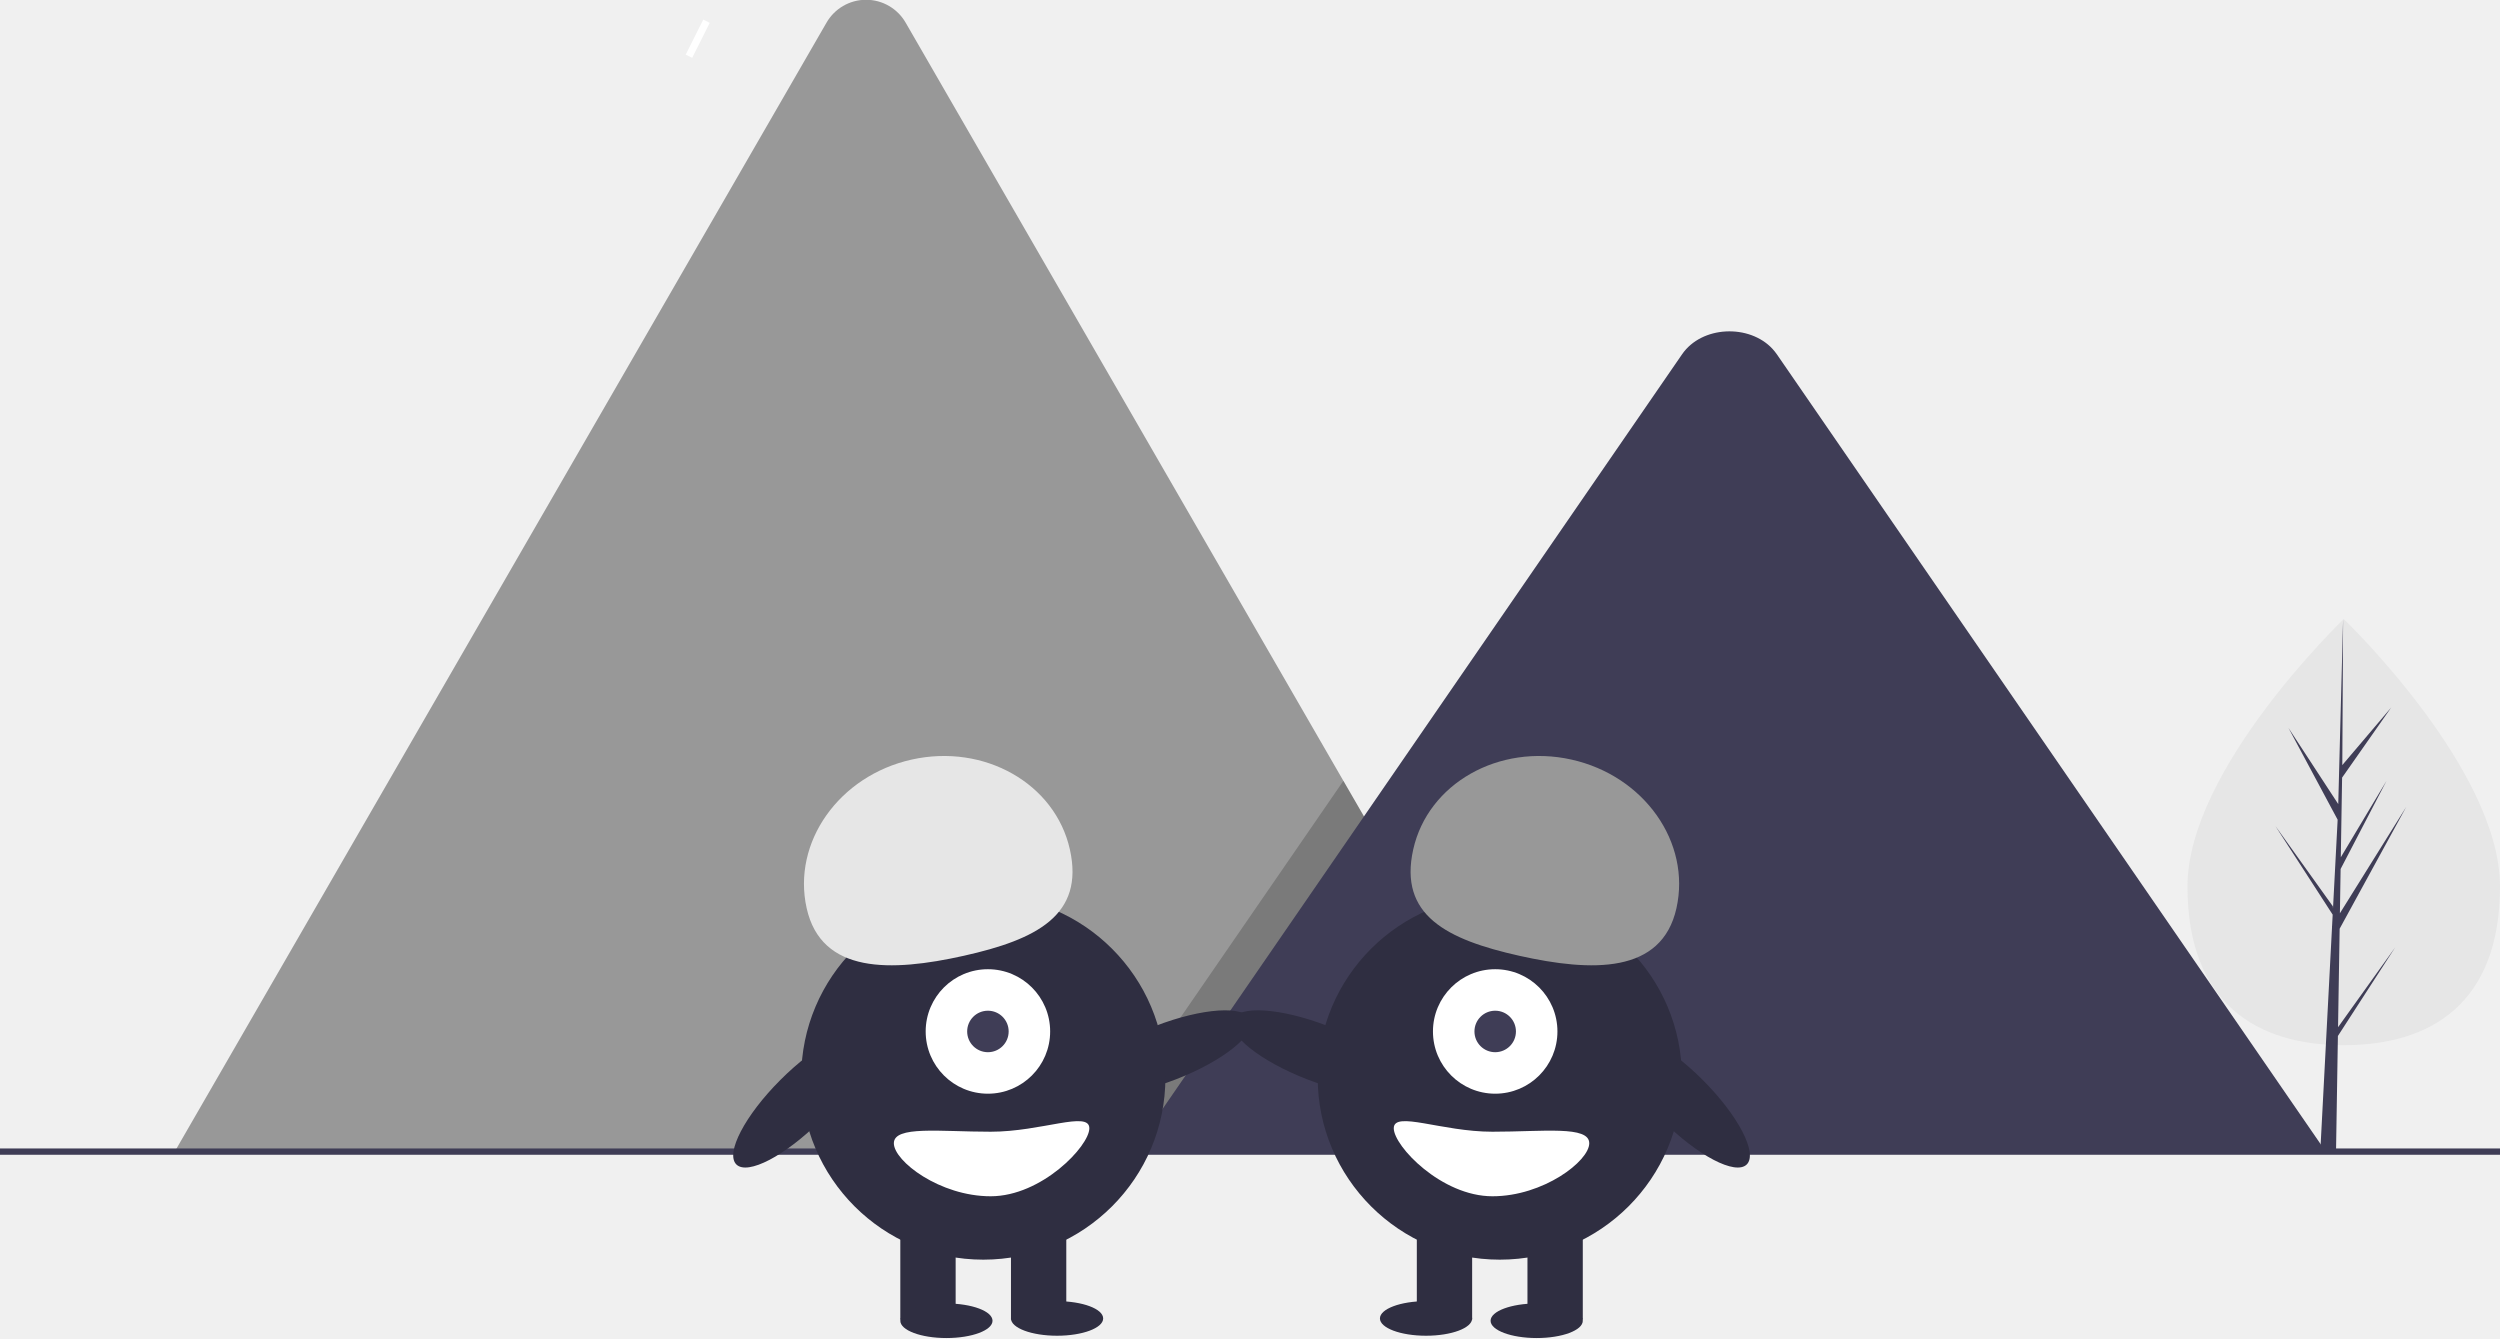
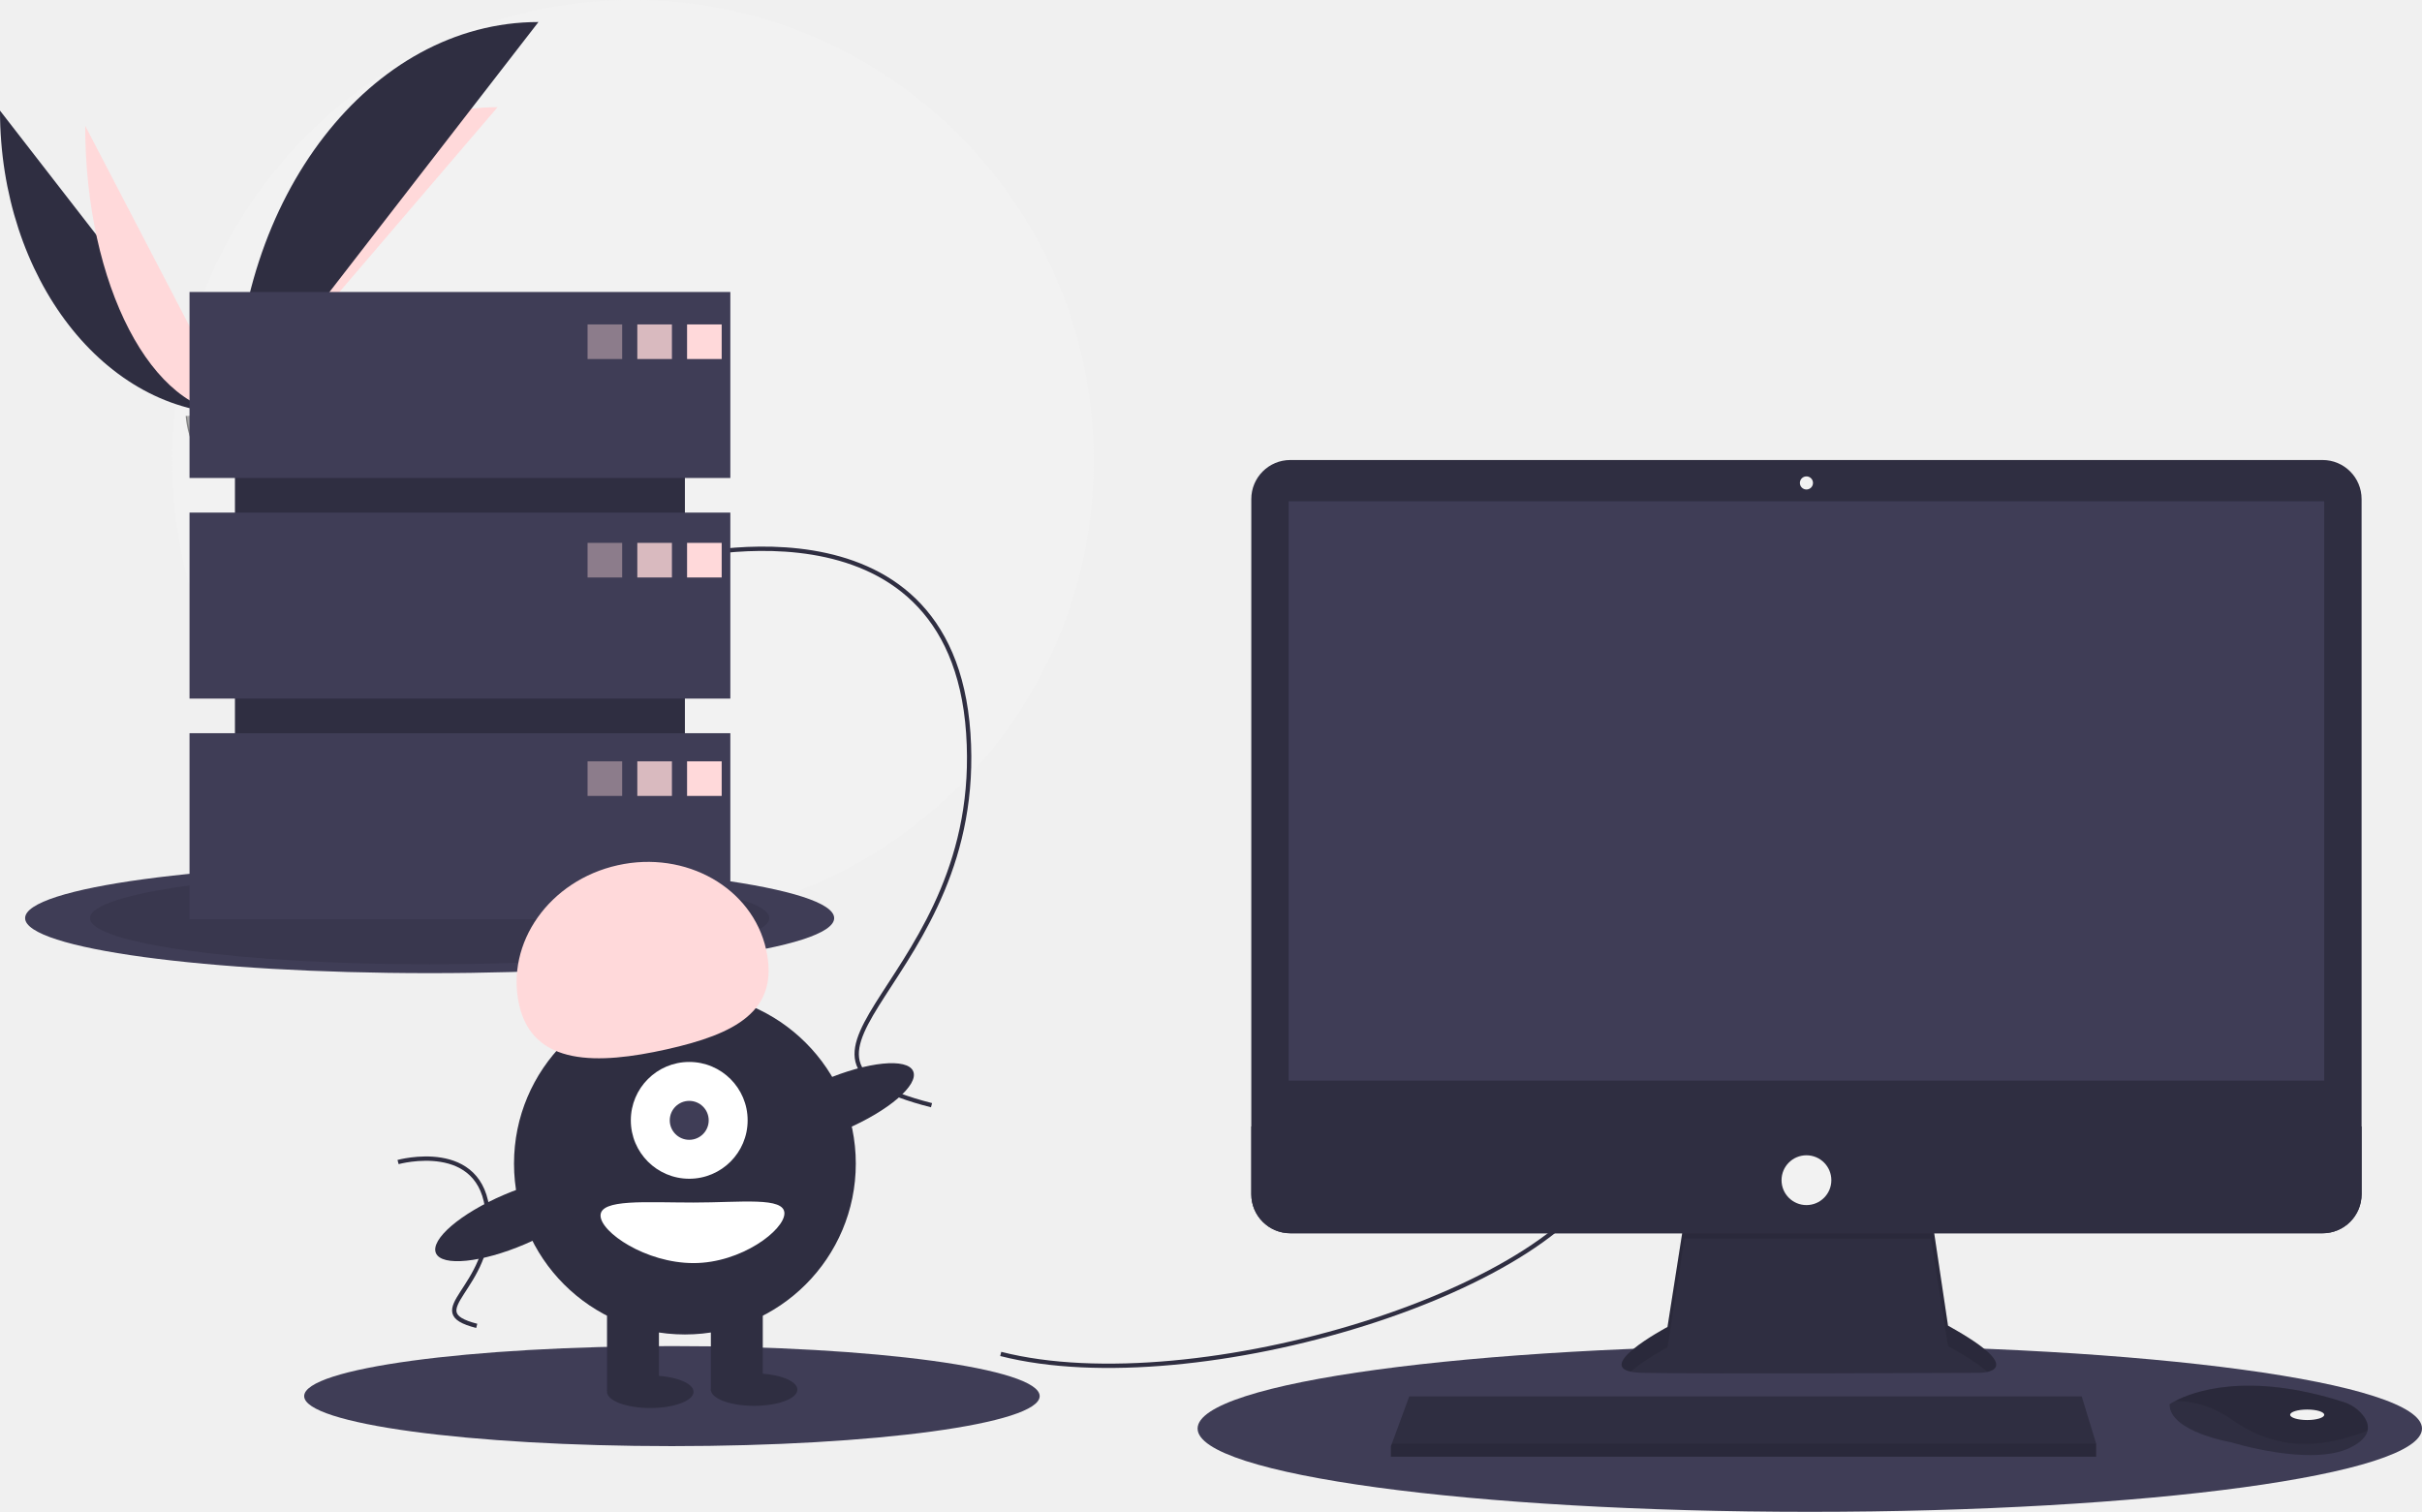
- <svg xmlns="http://www.w3.org/2000/svg" data-name="Layer 1" width="888" height="475.271" viewBox="0 0 888 475.271">
-   <rect x="402.544" y="219.173" width="2.573" height="13.894" transform="translate(-11.71503 -369.4491) rotate(26.64397)" fill="#fff" />
-   <path d="M709.43,621.817h-489.679a9.988,9.988,0,0,1-1.83-.145l231.596-401.157a16.216,16.216,0,0,1,28.227,0L633.173,489.723l7.446,12.882Z" transform="translate(-156 -212.3646)" fill="#989898" />
-   <polygon points="553.43 409.452 386.241 409.452 468.314 290.239 474.22 281.652 477.173 277.358 484.619 290.239 553.43 409.452" opacity="0.2" />
-   <path d="M982.079,621.365H558.547l82.072-119.213,5.906-8.588L753.473,338.207c7.011-10.182,23.879-10.816,32.122-1.92a19.328,19.328,0,0,1,1.54,1.92Z" transform="translate(-156 -212.3646)" fill="#3f3d56" />
-   <rect y="407.933" width="888" height="2.241" fill="#3f3d56" />
-   <ellipse cx="570.057" cy="586.267" rx="32.342" ry="10.153" transform="translate(-329.2885 33.15083) rotate(-21.1763)" fill="#2f2e41" />
-   <circle cx="349.27" cy="382.748" r="64.684" fill="#2f2e41" />
-   <rect x="319.794" y="433.513" width="19.651" height="35.208" fill="#2f2e41" />
-   <rect x="359.095" y="433.513" width="19.651" height="35.208" fill="#2f2e41" />
-   <ellipse cx="336.169" cy="469.13" rx="16.376" ry="6.141" fill="#2f2e41" />
-   <ellipse cx="375.471" cy="468.311" rx="16.376" ry="6.141" fill="#2f2e41" />
-   <circle cx="350.907" cy="366.373" r="22.107" fill="#fff" />
-   <circle cx="350.907" cy="366.373" r="7.369" fill="#3f3d56" />
-   <path d="M442.524,534.959c-5.223-23.391,11.473-47.026,37.291-52.791s50.982,8.524,56.205,31.914-11.888,32.018-37.706,37.782S447.747,558.349,442.524,534.959Z" transform="translate(-156 -212.3646)" fill="#e6e6e6" />
-   <ellipse cx="440.414" cy="603.099" rx="32.342" ry="10.153" transform="translate(-453.4613 275.6989) rotate(-45)" fill="#2f2e41" />
-   <path d="M473.497,618.448c0,6.331,16.301,18.832,34.389,18.832s35.048-17.823,35.048-24.154-16.96,1.228-35.048,1.228S473.497,612.117,473.497,618.448Z" transform="translate(-156 -212.3646)" fill="#fff" />
-   <ellipse cx="623.943" cy="586.267" rx="10.153" ry="32.342" transform="translate(-304.1281 743.9303) rotate(-68.8237)" fill="#2f2e41" />
-   <circle cx="532.73" cy="382.748" r="64.684" fill="#2f2e41" />
-   <rect x="698.556" y="645.877" width="19.651" height="35.208" transform="translate(1260.762 1114.598) rotate(-180)" fill="#2f2e41" />
-   <rect x="659.254" y="645.877" width="19.651" height="35.208" transform="translate(1182.159 1114.598) rotate(-180)" fill="#2f2e41" />
-   <ellipse cx="545.831" cy="469.13" rx="16.376" ry="6.141" fill="#2f2e41" />
-   <ellipse cx="506.529" cy="468.311" rx="16.376" ry="6.141" fill="#2f2e41" />
-   <circle cx="531.093" cy="366.373" r="22.107" fill="#fff" />
-   <circle cx="531.093" cy="366.373" r="7.369" fill="#3f3d56" />
-   <path d="M751.476,534.959c5.223-23.391-11.473-47.026-37.291-52.791s-50.982,8.524-56.205,31.914,11.888,32.018,37.706,37.782S746.253,558.349,751.476,534.959Z" transform="translate(-156 -212.3646)" fill="#989898" />
-   <ellipse cx="753.586" cy="603.099" rx="10.153" ry="32.342" transform="translate(-361.7354 497.1447) rotate(-45)" fill="#2f2e41" />
-   <path d="M720.503,618.448c0,6.331-16.301,18.832-34.389,18.832s-35.048-17.823-35.048-24.154,16.96,1.228,35.048,1.228S720.503,612.117,720.503,618.448Z" transform="translate(-156 -212.3646)" fill="#fff" />
-   <path d="M1044,527.227c0,41.801-24.85,56.397-55.504,56.397s-55.504-14.595-55.504-56.397,55.504-94.979,55.504-94.979S1044,485.426,1044,527.227Z" transform="translate(-156 -212.3646)" fill="#e6e6e6" />
-   <polygon points="830.474 364.865 831.042 329.881 854.699 286.601 831.131 324.393 831.387 308.663 847.691 277.35 831.454 304.5 831.454 304.5 831.914 276.209 849.373 251.28 831.986 271.76 832.273 219.884 830.469 288.559 830.617 285.726 812.866 258.555 830.332 291.164 828.678 322.761 828.629 321.922 808.166 293.329 828.567 324.885 828.36 328.836 828.323 328.896 828.34 329.22 824.144 409.383 829.751 409.383 830.423 367.977 850.775 336.499 830.474 364.865" fill="#3f3d56" />
+ <svg xmlns="http://www.w3.org/2000/svg" data-name="Layer 1" width="1119.609" height="699" viewBox="0 0 1119.609 699">
+   <circle cx="292.609" cy="213" r="213" fill="#f2f2f2" />
+   <path d="M31.391,151.642c0,77.498,48.618,140.208,108.701,140.208" transform="translate(-31.39089 -100.5)" fill="#2f2e41" />
+   <path d="M140.092,291.851c0-78.369,54.255-141.784,121.304-141.784" transform="translate(-31.39089 -100.5)" fill="#ffd9da" />
+   <path d="M70.775,158.668c0,73.615,31.003,133.183,69.316,133.183" transform="translate(-31.39089 -100.5)" fill="#ffd9da" />
+   <path d="M140.092,291.851c0-100.138,62.71-181.168,140.208-181.168" transform="translate(-31.39089 -100.5)" fill="#2f2e41" />
+   <path d="M117.224,292.839s15.416-.475,20.061-3.783,23.713-7.258,24.866-1.953,23.167,26.388,5.763,26.529-40.439-2.711-45.076-5.535S117.224,292.839,117.224,292.839Z" transform="translate(-31.39089 -100.5)" fill="#a8a8a8" />
+   <path d="M168.224,311.785c-17.404.14-40.439-2.711-45.076-5.535-3.531-2.151-4.938-9.869-5.409-13.43-.326.014-.515.02-.515.02s.976,12.433,5.613,15.257,27.672,5.676,45.076,5.535c5.024-.041,6.759-1.828,6.664-4.475C173.879,310.756,171.963,311.755,168.224,311.785Z" transform="translate(-31.39089 -100.5)" opacity="0.2" />
+   <ellipse cx="198.609" cy="424.5" rx="187" ry="25.44" fill="#3f3d56" />
+   <ellipse cx="198.609" cy="424.5" rx="157" ry="21.359" opacity="0.1" />
+   <ellipse cx="836.609" cy="660.5" rx="283" ry="38.5" fill="#3f3d56" />
+   <ellipse cx="310.609" cy="645.5" rx="170" ry="23.127" fill="#3f3d56" />
+   <path d="M494,726.5c90,23,263-30,282-90" transform="translate(-31.39089 -100.5)" fill="none" stroke="#2f2e41" stroke-miterlimit="10" stroke-width="2" />
+   <path d="M341,359.5s130-36,138,80-107,149-17,172" transform="translate(-31.39089 -100.5)" fill="none" stroke="#2f2e41" stroke-miterlimit="10" stroke-width="2" />
+   <path d="M215.402,637.783s39.072-10.82,41.477,24.044-32.16,44.783-5.109,51.696" transform="translate(-31.39089 -100.5)" fill="none" stroke="#2f2e41" stroke-miterlimit="10" stroke-width="2" />
+   <path d="M810.096,663.74,802.218,714.035s-38.782,20.603-11.513,21.209,155.733,0,155.733,0,24.845,0-14.543-21.815l-7.878-52.719Z" transform="translate(-31.39089 -100.5)" fill="#2f2e41" />
+   <path d="M785.219,734.698c6.193-5.51,16.999-11.252,16.999-11.252l7.878-50.295,113.922.107,7.878,49.582c9.185,5.087,14.875,8.987,18.204,11.978,5.059-1.154,10.587-5.444-18.204-21.389l-7.878-52.719-113.922,3.03L802.218,714.035S769.63,731.35,785.219,734.698Z" transform="translate(-31.39089 -100.5)" opacity="0.1" />
+   <rect x="578.433" y="212.689" width="513.253" height="357.52" rx="18.046" fill="#2f2e41" />
+   <rect x="595.703" y="231.777" width="478.713" height="267.837" fill="#3f3d56" />
+   <circle cx="835.059" cy="223.293" r="3.03" fill="#f2f2f2" />
+   <path d="M1123.077,621.322V652.663a18.043,18.043,0,0,1-18.046,18.046H627.869A18.043,18.043,0,0,1,609.824,652.663V621.322Z" transform="translate(-31.39089 -100.5)" fill="#2f2e41" />
+   <polygon points="968.978 667.466 968.978 673.526 642.968 673.526 642.968 668.678 643.417 667.466 651.452 645.651 962.312 645.651 968.978 667.466" fill="#2f2e41" />
+   <path d="M1125.828,762.034c-.594,2.539-2.836,5.217-7.902,7.75-18.179,9.089-55.143-2.424-55.143-2.424s-28.48-4.848-28.48-17.573a22.725,22.725,0,0,1,2.497-1.485c7.643-4.044,32.984-14.021,77.918.422a18.739,18.739,0,0,1,8.541,5.597C1125.079,756.454,1126.507,759.157,1125.828,762.034Z" transform="translate(-31.39089 -100.5)" fill="#2f2e41" />
+   <path d="M1125.828,762.034c-22.251,8.526-42.084,9.162-62.439-4.975-10.265-7.126-19.591-8.89-26.59-8.756,7.643-4.044,32.984-14.021,77.918.422a18.739,18.739,0,0,1,8.541,5.597C1125.079,756.454,1126.507,759.157,1125.828,762.034Z" transform="translate(-31.39089 -100.5)" opacity="0.1" />
+   <ellipse cx="1066.538" cy="654.135" rx="7.878" ry="2.424" fill="#f2f2f2" />
+   <circle cx="835.059" cy="545.667" r="11.513" fill="#f2f2f2" />
+   <polygon points="968.978 667.466 968.978 673.526 642.968 673.526 642.968 668.678 643.417 667.466 968.978 667.466" opacity="0.1" />
+   <rect x="108.609" y="159" width="208" height="242" fill="#2f2e41" />
+   <rect x="87.609" y="135" width="250" height="86" fill="#3f3d56" />
+   <rect x="87.609" y="237" width="250" height="86" fill="#3f3d56" />
+   <rect x="87.609" y="339" width="250" height="86" fill="#3f3d56" />
+   <rect x="271.609" y="150" width="16" height="16" fill="#ffd9da" opacity="0.4" />
+   <rect x="294.609" y="150" width="16" height="16" fill="#ffd9da" opacity="0.8" />
+   <rect x="317.609" y="150" width="16" height="16" fill="#ffd9da" />
+   <rect x="271.609" y="251" width="16" height="16" fill="#ffd9da" opacity="0.4" />
+   <rect x="294.609" y="251" width="16" height="16" fill="#ffd9da" opacity="0.8" />
+   <rect x="317.609" y="251" width="16" height="16" fill="#ffd9da" />
+   <rect x="271.609" y="352" width="16" height="16" fill="#ffd9da" opacity="0.4" />
+   <rect x="294.609" y="352" width="16" height="16" fill="#ffd9da" opacity="0.8" />
+   <rect x="317.609" y="352" width="16" height="16" fill="#ffd9da" />
+   <circle cx="316.609" cy="538" r="79" fill="#2f2e41" />
+   <rect x="280.609" y="600" width="24" height="43" fill="#2f2e41" />
+   <rect x="328.609" y="600" width="24" height="43" fill="#2f2e41" />
+   <ellipse cx="300.609" cy="643.5" rx="20" ry="7.5" fill="#2f2e41" />
+   <ellipse cx="348.609" cy="642.5" rx="20" ry="7.5" fill="#2f2e41" />
+   <circle cx="318.609" cy="518" r="27" fill="#fff" />
+   <circle cx="318.609" cy="518" r="9" fill="#3f3d56" />
+   <path d="M271.367,565.032c-6.379-28.568,14.012-57.434,45.544-64.475s62.265,10.41,68.644,38.978-14.519,39.104-46.051,46.145S277.746,593.6,271.367,565.032Z" transform="translate(-31.39089 -100.5)" fill="#ffd9da" />
+   <ellipse cx="417.215" cy="611.344" rx="39.5" ry="12.4" transform="translate(-238.2867 112.9804) rotate(-23.17116)" fill="#2f2e41" />
+   <ellipse cx="269.215" cy="664.344" rx="39.5" ry="12.4" transform="translate(-271.0797 59.02084) rotate(-23.17116)" fill="#2f2e41" />
+   <path d="M394,661.5c0,7.732-19.909,23-42,23s-43-14.268-43-22,20.909-6,43-6S394,653.768,394,661.5Z" transform="translate(-31.39089 -100.5)" fill="#fff" />
</svg>
